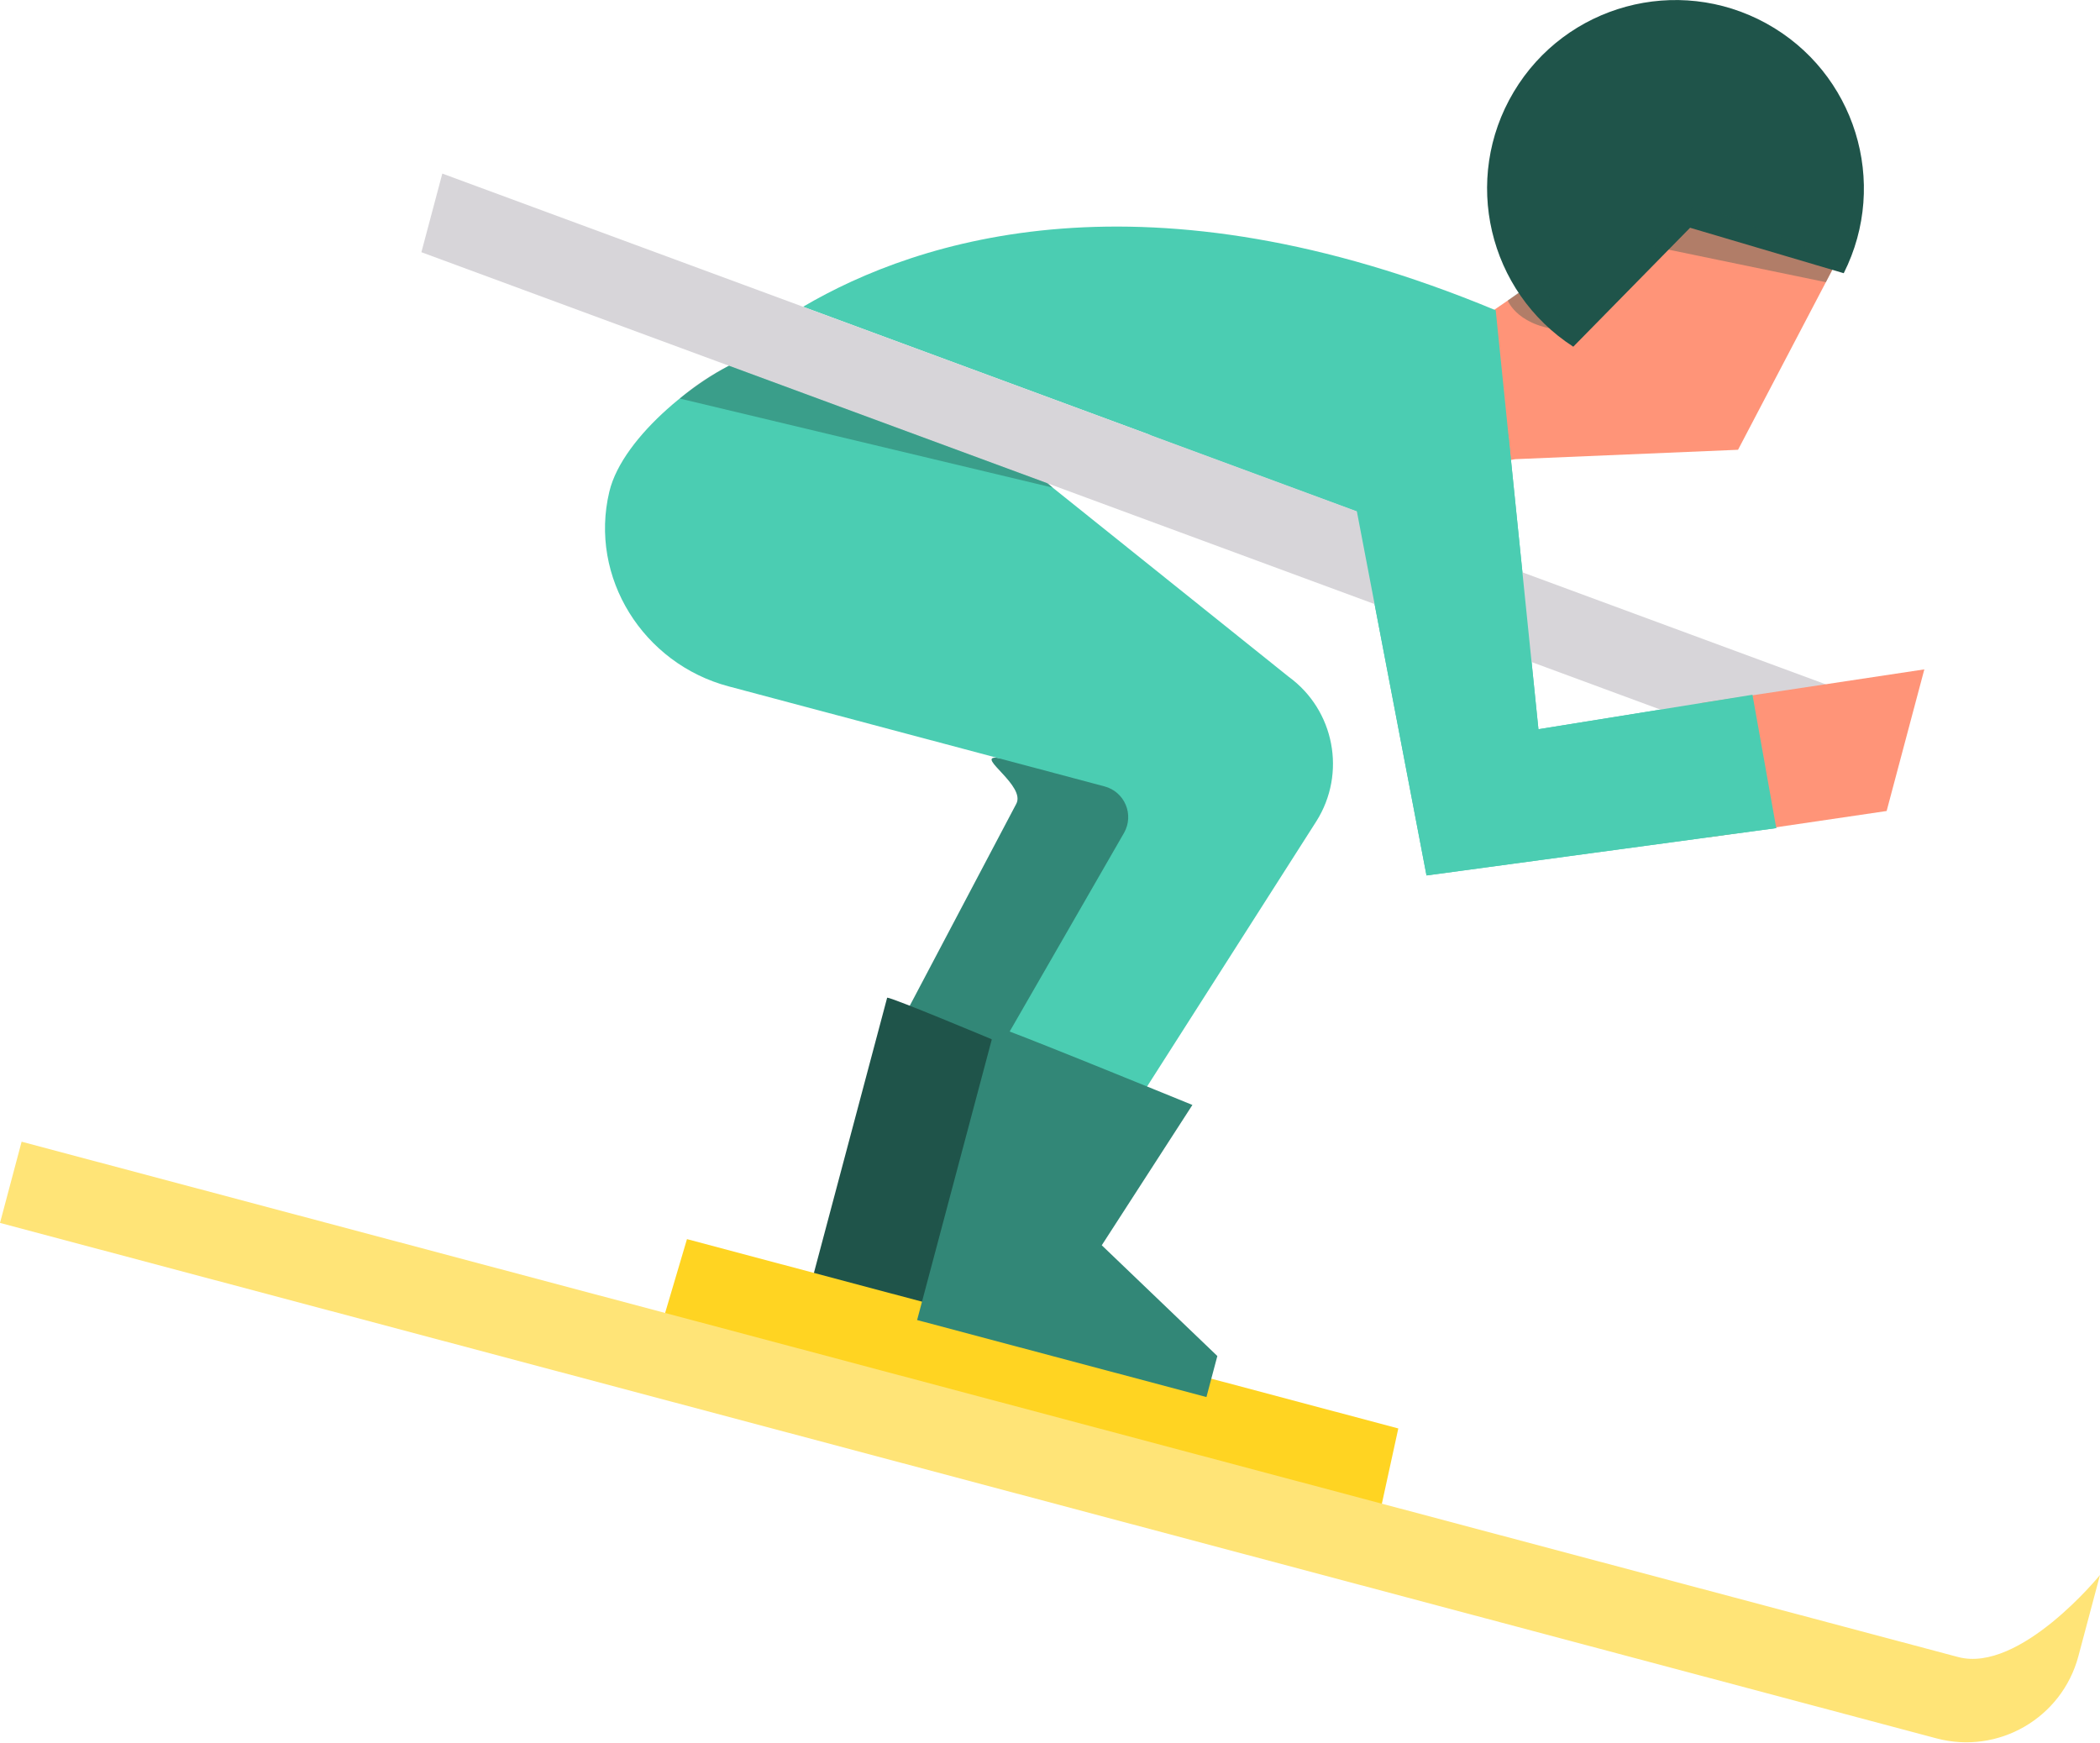
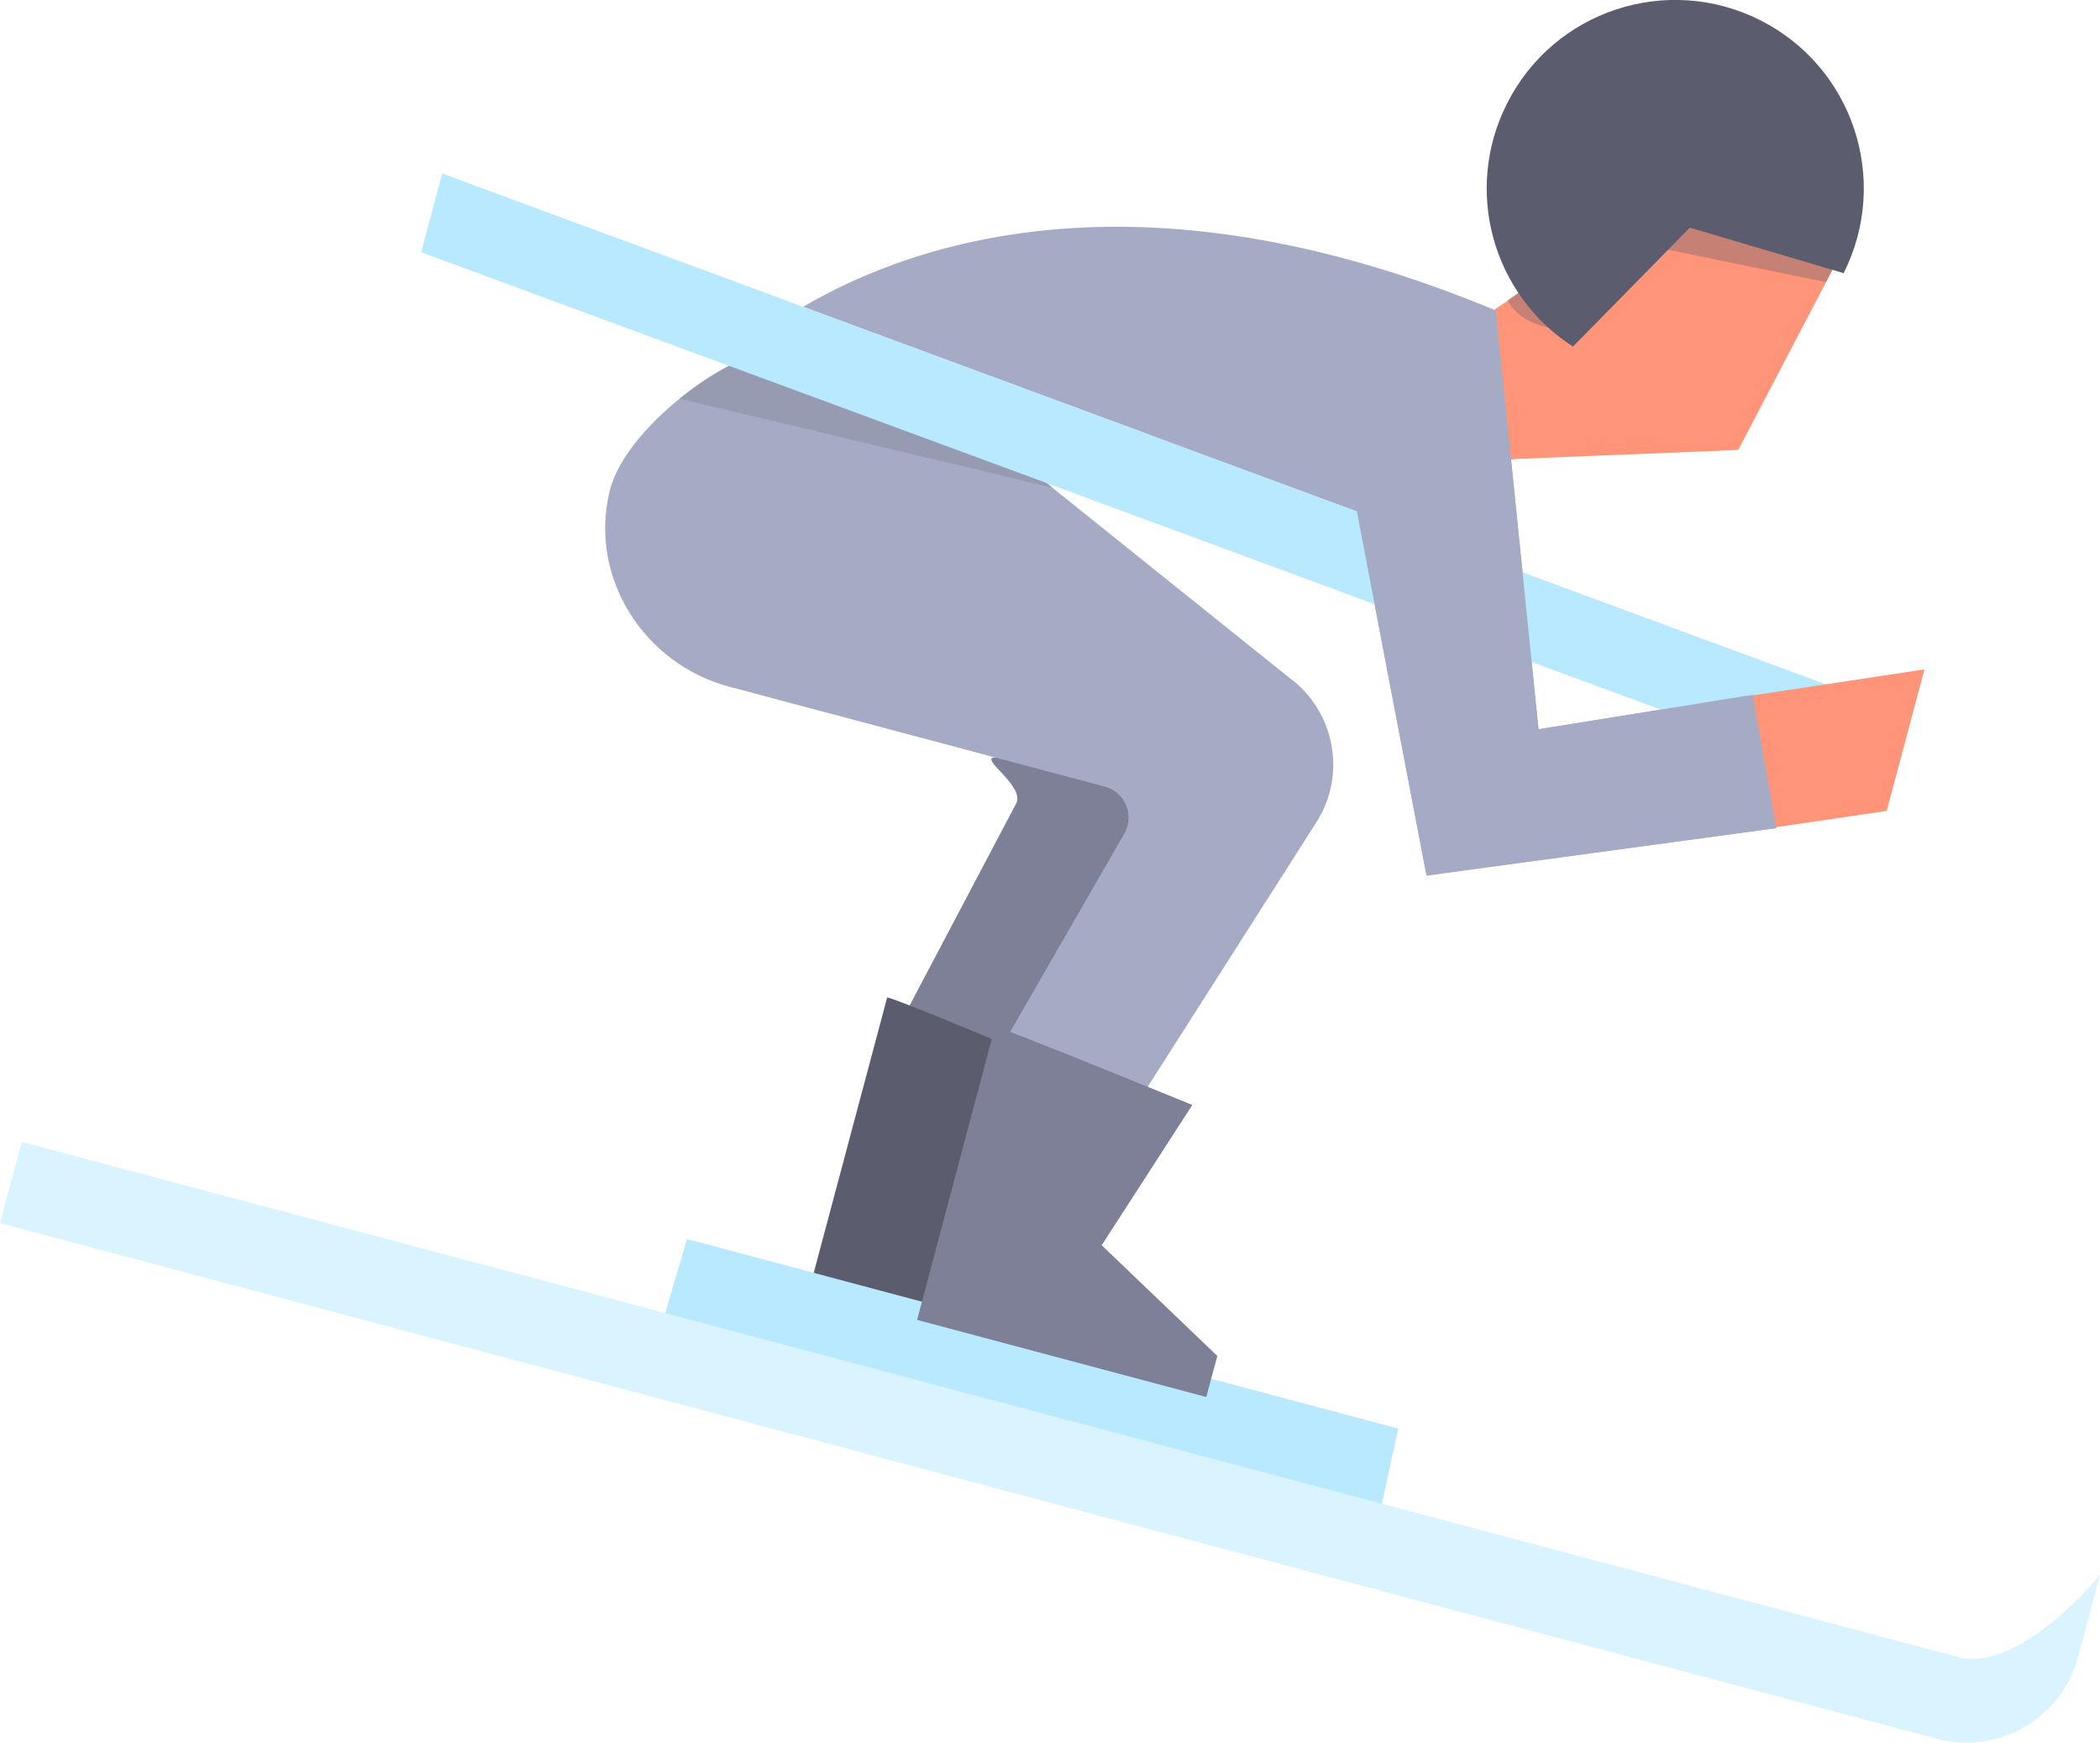
- <svg xmlns="http://www.w3.org/2000/svg" viewBox="0 0 512 424.78">
-   <defs>
-     <style>.cls-1{fill:#328777;}.cls-2{fill:#1f544a;}.cls-3{fill:#ffd422;}.cls-4{fill:#ff9478;}.cls-5{fill:#4bcdb2;}.cls-6{fill:#d7d5d9;}.cls-7{fill:#ffe477;}.cls-8{opacity:0.35;}.cls-9{opacity:0.39;}</style>
-   </defs>
-   <g id="Layer_2" data-name="Layer 2">
-     <g id="Layer_1-2" data-name="Layer 1">
-       <path class="cls-1" d="M218.95,250.63l28.8-54.6c2.48-4.42-9.82-11.62-4.76-11.29,1.56.1,48.18,7.21,48.18,7.21L258.5,263.41Z" />
-       <path class="cls-2" d="M267.8,333.6l-70.55-18.78,19.05-71.58c1.12-.07,25.51,10.15,25.51,10.15Z" />
-       <polygon class="cls-3" points="340.92 348.27 167.49 302.11 158.97 330.9 334.68 376.83 340.92 348.27" />
-       <polygon class="cls-4" points="369.45 111.95 423.75 109.66 448.69 62.07 400.6 50.67 351.19 84.52 351.19 115.03 369.45 111.95" />
-       <path class="cls-5" d="M183.46,86.6c-12.17,4.33-31.67,19.67-34.9,33.28-5,20.94,8.28,41.93,29.07,47.46l91.69,24.4A7.75,7.75,0,0,1,274.09,203l-30.4,52.8,33,13.77,44.24-69.32A26.25,26.25,0,0,0,314.19,165L249.6,113.23Z" />
-       <path class="cls-5" d="M195.79,74.79c28.17-16.55,83.76-34.53,168.88.86l10.42,102.14,52.19-8.4,5.8,32.51-85.28,11.55-17-88.8Z" />
-       <polygon class="cls-6" points="417.4 177.65 337.28 148.07 102.74 61.49 107.84 42.32 333.69 125.7 452.09 169.41 417.4 177.65" />
-       <path class="cls-7" d="M512,384h0S492.5,408,477.41,404L5.27,278.36,0,298.16,472.13,423.83a28.27,28.27,0,0,0,34.59-20h0Z" />
-       <path class="cls-2" d="M449.52,66.61a45.93,45.93,0,1,0-65.94,17.92l28.48-29Z" />
-       <polyline class="cls-4" points="414.97 171.37 469.17 163.2 459.98 197.73 416.61 204.12" />
-       <path class="cls-1" d="M242.65,250.26c1.12-.07,48.07,19.14,48.07,19.14l-22.1,34.21,28.18,27-2.66,10L223.6,321.84Z" />
-       <polygon class="cls-5" points="427.27 169.39 375.08 177.79 367.75 105.93 280.14 105.93 330.81 124.64 347.79 213.44 433.07 201.89 427.27 169.39" />
-       <g class="cls-8">
-         <polyline class="cls-2" points="447.96 63.4 445.17 68.8 401.94 59.86 413.84 49.66 447.96 63.4" />
+ <svg xmlns="http://www.w3.org/2000/svg" version="1.1" id="Layer_1" x="0px" y="0px" viewBox="0 0 512 424.8" style="enable-background:new 0 0 512 424.8;" xml:space="preserve">
+   <style type="text/css">
+ 	.st0{fill:#7D8096;}
+ 	.st1{fill:#5B5D6E;}
+ 	.st2{fill:#B8E9FF;}
+ 	.st3{fill:#FF9478;}
+ 	.st4{fill:#A5ABC4;}
+ 	.st5{fill:#D9F3FF;}
+ 	.st6{opacity:0.35;}
+ 	.st7{opacity:0.39;}
+ </style>
+   <g id="Layer_2">
+     <g id="Layer_1-2">
+       <path class="st0" d="M218.9,250.6l28.8-54.6c2.5-4.4-9.8-11.6-4.8-11.3c1.6,0.1,48.2,7.2,48.2,7.2l-32.7,71.5L218.9,250.6z" />
+       <path class="st1" d="M267.8,333.6l-70.6-18.8l19.1-71.6c1.1-0.1,25.5,10.1,25.5,10.1L267.8,333.6z" />
+       <polygon class="st2" points="340.9,348.3 167.5,302.1 159,330.9 334.7,376.8   " />
+       <polygon class="st3" points="369.5,111.9 423.8,109.7 448.7,62.1 400.6,50.7 351.2,84.5 351.2,115   " />
+       <path class="st4" d="M183.5,86.6c-12.2,4.3-31.7,19.7-34.9,33.3c-5,20.9,8.3,41.9,29.1,47.5l91.7,24.4c4.1,1.1,6.6,5.4,5.5,9.5    c-0.2,0.6-0.4,1.2-0.7,1.8l-30.4,52.8l33,13.8l44.2-69.3c7.4-11.7,4.4-27.1-6.7-35.2l-64.6-51.8L183.5,86.6z" />
+       <path class="st4" d="M195.8,74.8c28.2-16.5,83.8-34.5,168.9,0.9l10.4,102.1l52.2-8.4l5.8,32.5l-85.3,11.6l-17-88.8L195.8,74.8z" />
+       <polygon class="st2" points="417.4,177.6 337.3,148.1 102.7,61.5 107.8,42.3 333.7,125.7 452.1,169.4   " />
+       <path class="st5" d="M512,384L512,384c0,0-19.5,24-34.6,20L5.3,278.4L0,298.2l472.1,125.7c15.1,4,30.6-4.9,34.6-20l0,0L512,384z" />
+       <path class="st1" d="M449.5,66.6c11.4-22.7,2.3-50.3-20.4-61.7s-50.3-2.3-61.7,20.4c-10.6,21-3.6,46.5,16.1,59.2l28.5-29    L449.5,66.6z" />
+       <polyline class="st3" points="415,171.4 469.2,163.2 460,197.7 416.6,204.1   " />
+       <path class="st0" d="M242.6,250.3c1.1-0.1,48.1,19.1,48.1,19.1l-22.1,34.2l28.2,27l-2.7,10l-70.5-18.8L242.6,250.3z" />
+       <polygon class="st4" points="427.3,169.4 375.1,177.8 367.8,105.9 280.1,105.9 330.8,124.6 347.8,213.4 433.1,201.9   " />
+       <g class="st6">
+         <polyline class="st1" points="448,63.4 445.2,68.8 401.9,59.9 413.8,49.7 448,63.4    " />
      </g>
-       <g class="cls-8">
-         <path class="cls-2" d="M375.27,67.73l-7.67,5.54s2.59,6.81,14.51,7.25Z" />
+       <g class="st6">
+         <path class="st1" d="M375.3,67.7l-7.7,5.5c0,0,2.6,6.8,14.5,7.2L375.3,67.7z" />
      </g>
-       <g class="cls-9">
-         <path class="cls-2" d="M177.73,89.17a60.26,60.26,0,0,0-12,8l90.94,21.72-1.09-1Z" />
+       <g class="st7">
+         <path class="st0" d="M177.7,89.2c-4.3,2.2-8.3,4.9-12,8l90.9,21.7l-1.1-1L177.7,89.2z" />
      </g>
    </g>
  </g>
</svg>
